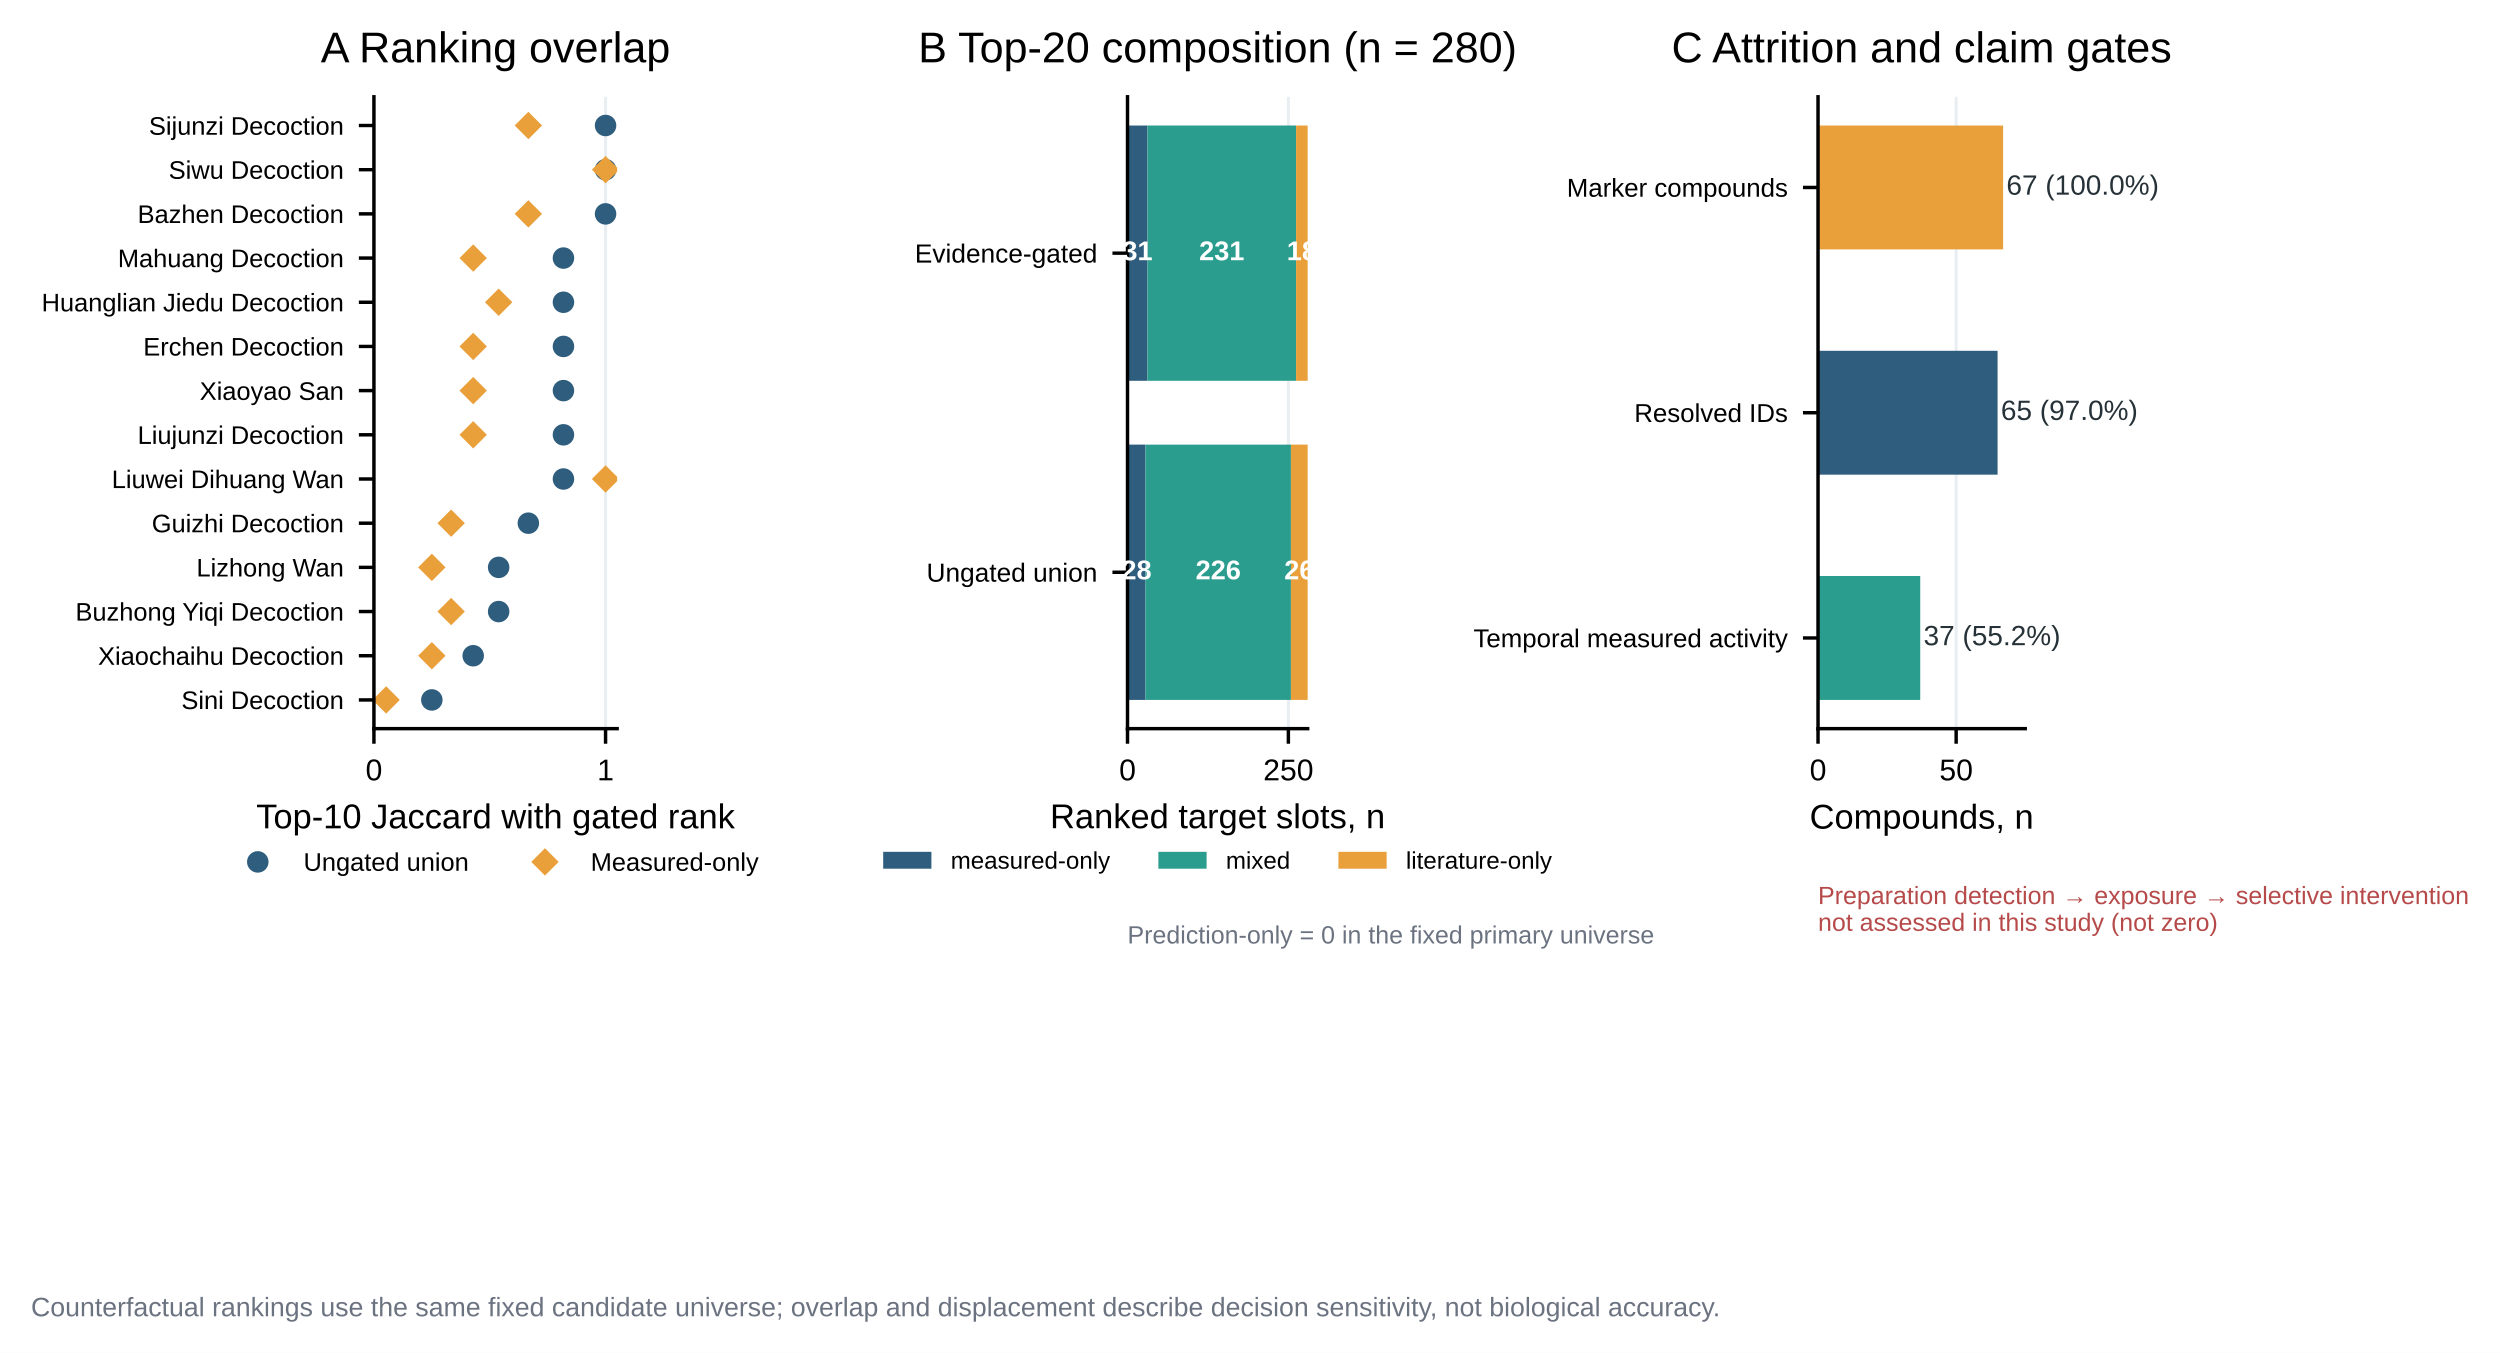
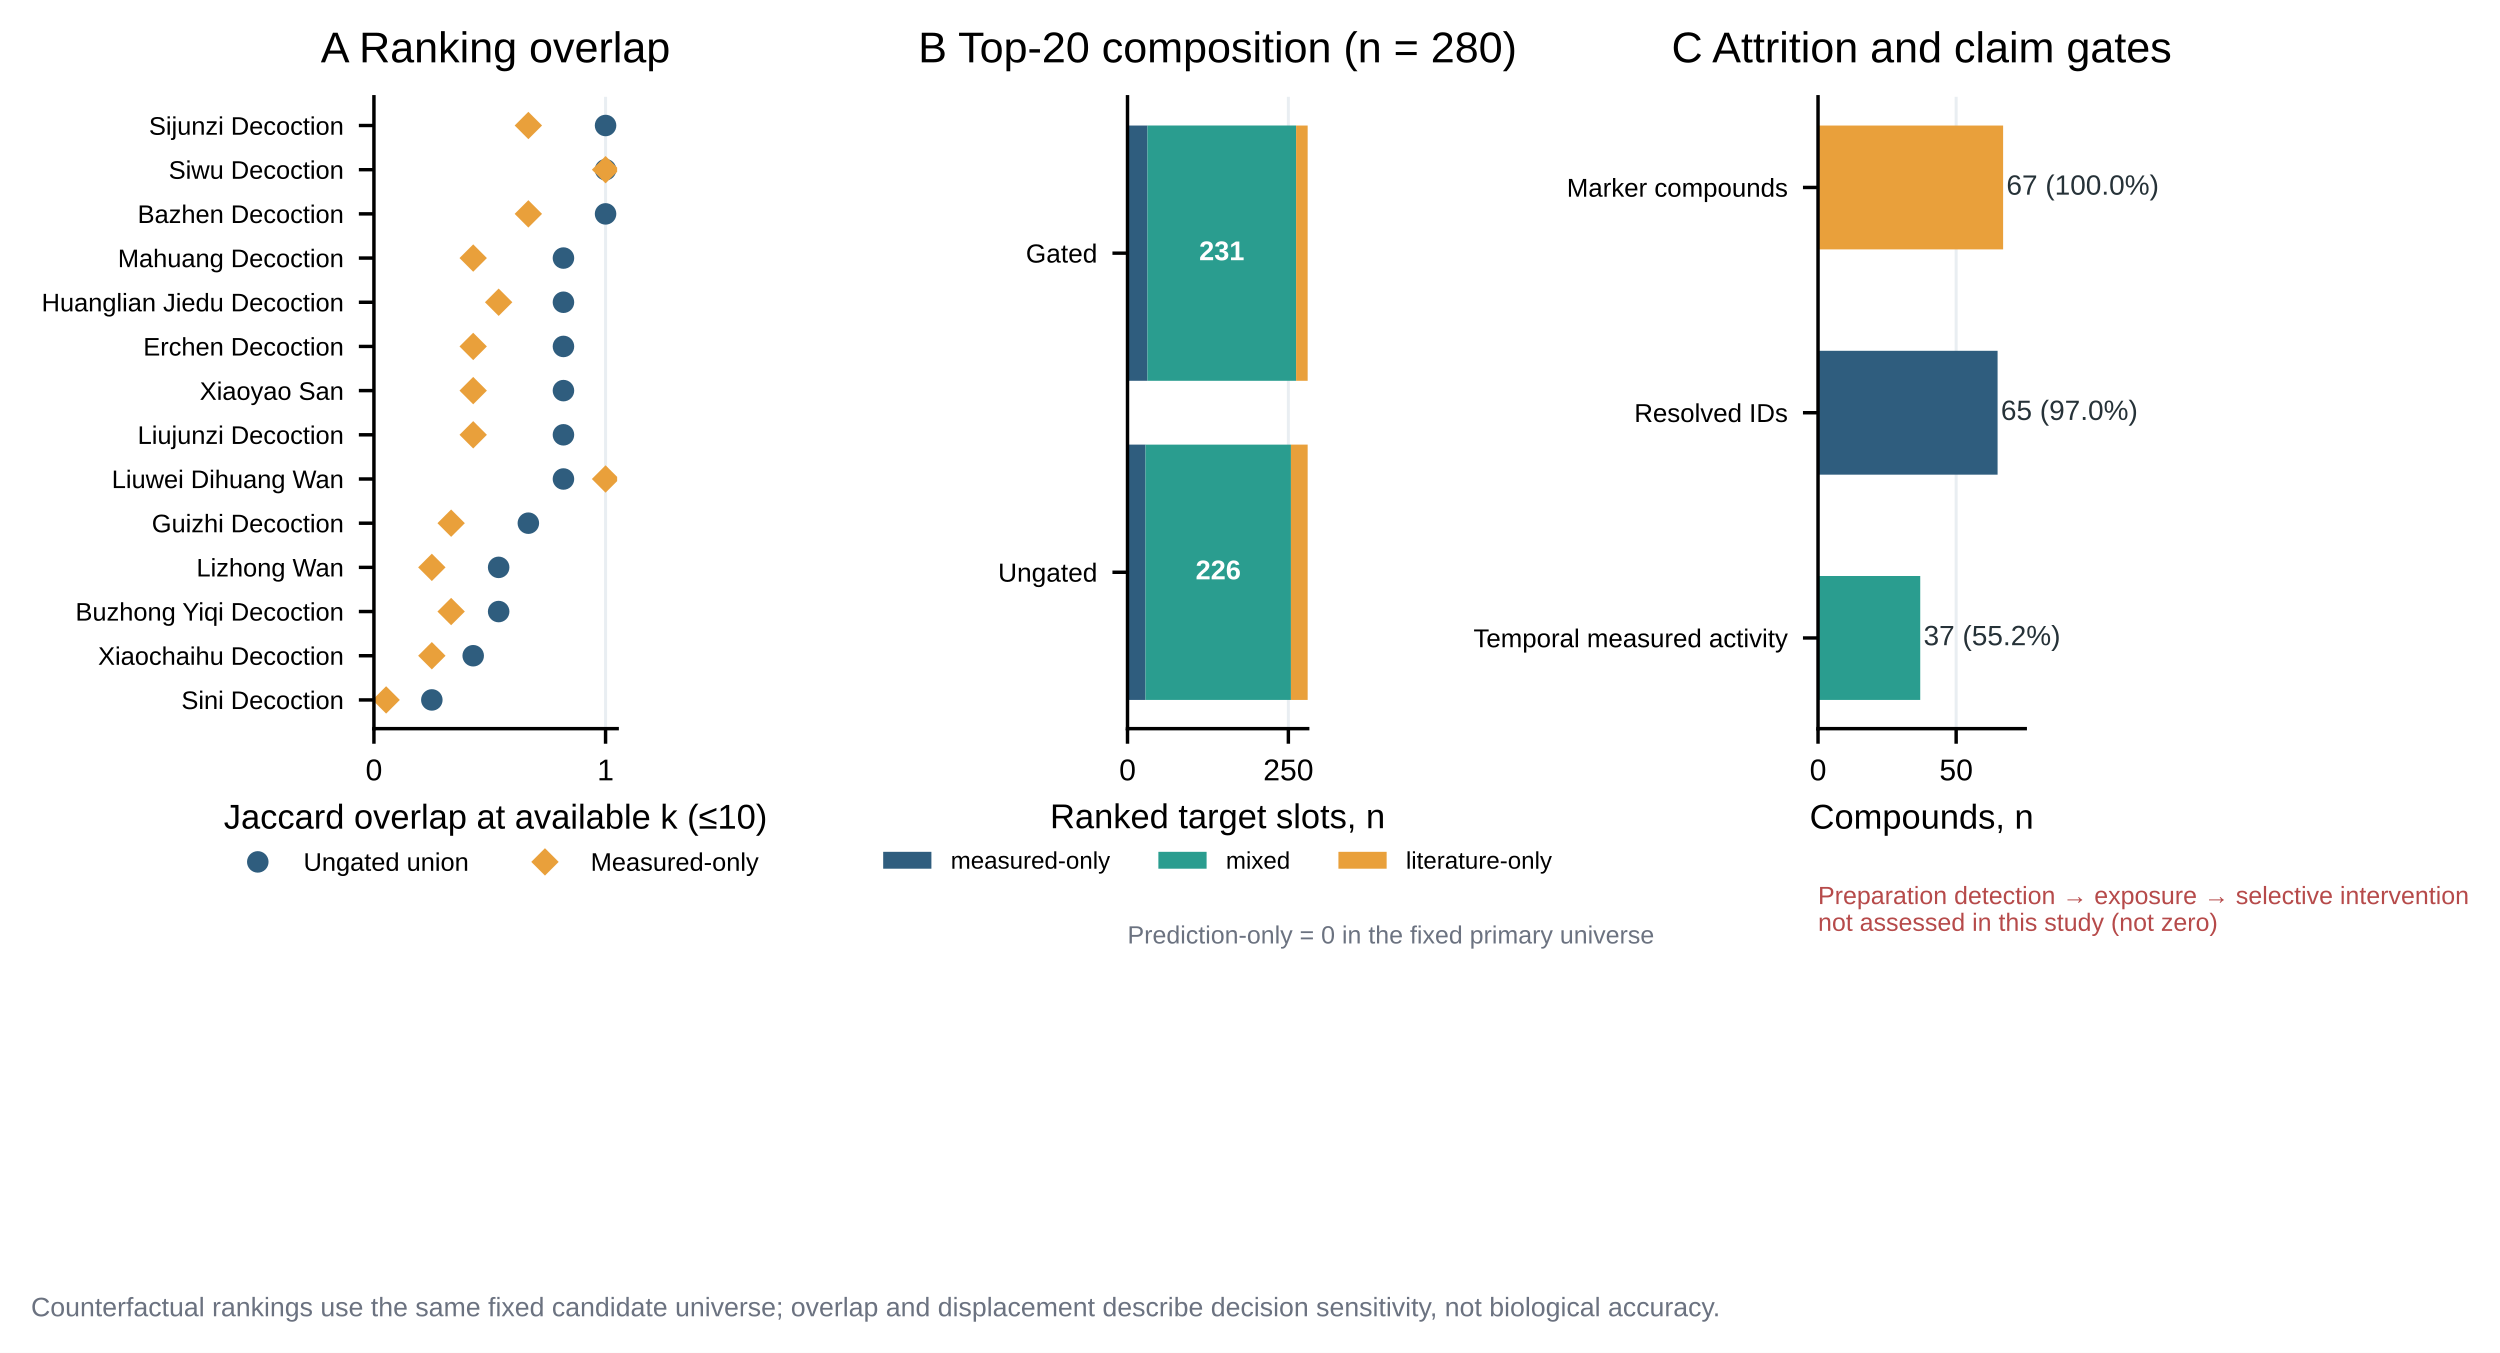
<svg xmlns="http://www.w3.org/2000/svg" xmlns:xlink="http://www.w3.org/1999/xlink" width="580.651pt" height="314.217pt" viewBox="0 0 580.651 314.217" version="1.1">
  <defs>
    <style type="text/css">*{stroke-linejoin: round; stroke-linecap: butt}</style>
  </defs>
  <g id="figure_1">
    <g id="patch_1">
-       <path d="M 0 314.217  L 580.651 314.217  L 580.651 0  L 0 0  z " style="fill: #ffffff" />
+       <path d="M 0 314.217 L 580.651 314.217 L 580.651 0 L 0 0 z " style="fill: #ffffff" />
    </g>
    <g id="axes_1">
      <g id="patch_2">
-         <path d="M 86.848 169.236  L 143.338 169.236  L 143.338 22.48  L 86.848 22.48  z " style="fill: #ffffff" />
+         <path d="M 86.848 169.236 L 143.338 169.236 L 143.338 22.48 L 86.848 22.48 z " style="fill: #ffffff" />
      </g>
      <g id="matplotlib.axis_1">
        <g id="xtick_1">
          <g id="line2d_1">
-             <path d="M 86.848 169.236  L 86.848 22.48  " clip-path="url(#p5b248903c9)" style="fill: none; stroke: #e9eef2; stroke-width: 0.7; stroke-linecap: square" />
+             <path d="M 86.848 169.236 L 86.848 22.48 " clip-path="url(#p806ecdb07c)" style="fill: none; stroke: #e9eef2; stroke-width: 0.7; stroke-linecap: square" />
          </g>
          <g id="line2d_2">
            <defs>
-               <path id="m35694f6e03" d="M 0 0  L 0 3.5  " style="stroke: #000000; stroke-width: 0.8" />
+               <path id="m88789fe634" d="M 0 0 L 0 3.5 " style="stroke: #000000; stroke-width: 0.8" />
            </defs>
            <g>
-               <use xlink:href="#m35694f6e03" x="86.848" y="169.236" style="stroke: #000000; stroke-width: 0.8" />
+               <use xlink:href="#m88789fe634" x="86.848" y="169.236" style="stroke: #000000; stroke-width: 0.8" />
            </g>
          </g>
          <g id="text_1">
            <text style="font: 7px 'Arial'; text-anchor: middle" x="86.848" y="181.246" transform="rotate(-0 86.848 181.2461)">0</text>
          </g>
        </g>
        <g id="xtick_2">
          <g id="line2d_3">
-             <path d="M 140.648 169.236  L 140.648 22.48  " clip-path="url(#p5b248903c9)" style="fill: none; stroke: #e9eef2; stroke-width: 0.7; stroke-linecap: square" />
+             <path d="M 140.648 169.236 L 140.648 22.48 " clip-path="url(#p806ecdb07c)" style="fill: none; stroke: #e9eef2; stroke-width: 0.7; stroke-linecap: square" />
          </g>
          <g id="line2d_4">
            <g>
-               <use xlink:href="#m35694f6e03" x="140.648" y="169.236" style="stroke: #000000; stroke-width: 0.8" />
+               <use xlink:href="#m88789fe634" x="140.648" y="169.236" style="stroke: #000000; stroke-width: 0.8" />
            </g>
          </g>
          <g id="text_2">
            <text style="font: 7px 'Arial'; text-anchor: middle" x="140.648" y="181.246" transform="rotate(-0 140.6482 181.2461)">1</text>
          </g>
        </g>
        <g id="text_3">
-           <text style="font: 8px 'Arial'; text-anchor: middle" x="115.093" y="192.387" transform="rotate(-0 115.0931 192.3873)">Top-10 Jaccard with gated rank</text>
+           <text style="font: 8px 'Arial'; text-anchor: middle" x="115.093" y="192.461" transform="rotate(-0 115.0931 192.4611)">Jaccard overlap at available k (≤10)</text>
        </g>
      </g>
      <g id="matplotlib.axis_2">
        <g id="ytick_1">
          <g id="line2d_5">
            <defs>
-               <path id="m34f0308e83" d="M 0 0  L -3.5 0  " style="stroke: #000000; stroke-width: 0.8" />
+               <path id="m1c97c65d61" d="M 0 0 L -3.5 0 " style="stroke: #000000; stroke-width: 0.8" />
            </defs>
            <g>
-               <use xlink:href="#m34f0308e83" x="86.848" y="162.565" style="stroke: #000000; stroke-width: 0.8" />
+               <use xlink:href="#m1c97c65d61" x="86.848" y="162.565" style="stroke: #000000; stroke-width: 0.8" />
            </g>
          </g>
          <g id="text_4">
            <text style="font: 5.9px 'Arial'; text-anchor: end" x="79.848" y="164.676" transform="rotate(-0 79.848 164.6765)">Sini Decoction</text>
          </g>
        </g>
        <g id="ytick_2">
          <g id="line2d_6">
            <g>
-               <use xlink:href="#m34f0308e83" x="86.848" y="152.302" style="stroke: #000000; stroke-width: 0.8" />
+               <use xlink:href="#m1c97c65d61" x="86.848" y="152.302" style="stroke: #000000; stroke-width: 0.8" />
            </g>
          </g>
          <g id="text_5">
            <text style="font: 5.9px 'Arial'; text-anchor: end" x="79.848" y="154.414" transform="rotate(-0 79.848 154.4138)">Xiaochaihu Decoction</text>
          </g>
        </g>
        <g id="ytick_3">
          <g id="line2d_7">
            <g>
-               <use xlink:href="#m34f0308e83" x="86.848" y="142.04" style="stroke: #000000; stroke-width: 0.8" />
+               <use xlink:href="#m1c97c65d61" x="86.848" y="142.04" style="stroke: #000000; stroke-width: 0.8" />
            </g>
          </g>
          <g id="text_6">
            <text style="font: 5.9px 'Arial'; text-anchor: end" x="79.848" y="144.151" transform="rotate(-0 79.848 144.1511)">Buzhong Yiqi Decoction</text>
          </g>
        </g>
        <g id="ytick_4">
          <g id="line2d_8">
            <g>
-               <use xlink:href="#m34f0308e83" x="86.848" y="131.777" style="stroke: #000000; stroke-width: 0.8" />
+               <use xlink:href="#m1c97c65d61" x="86.848" y="131.777" style="stroke: #000000; stroke-width: 0.8" />
            </g>
          </g>
          <g id="text_7">
            <text style="font: 5.9px 'Arial'; text-anchor: end" x="79.848" y="133.888" transform="rotate(-0 79.848 133.8885)">Lizhong Wan</text>
          </g>
        </g>
        <g id="ytick_5">
          <g id="line2d_9">
            <g>
-               <use xlink:href="#m34f0308e83" x="86.848" y="121.514" style="stroke: #000000; stroke-width: 0.8" />
+               <use xlink:href="#m1c97c65d61" x="86.848" y="121.514" style="stroke: #000000; stroke-width: 0.8" />
            </g>
          </g>
          <g id="text_8">
            <text style="font: 5.9px 'Arial'; text-anchor: end" x="79.848" y="123.626" transform="rotate(-0 79.848 123.6258)">Guizhi Decoction</text>
          </g>
        </g>
        <g id="ytick_6">
          <g id="line2d_10">
            <g>
-               <use xlink:href="#m34f0308e83" x="86.848" y="111.252" style="stroke: #000000; stroke-width: 0.8" />
+               <use xlink:href="#m1c97c65d61" x="86.848" y="111.252" style="stroke: #000000; stroke-width: 0.8" />
            </g>
          </g>
          <g id="text_9">
            <text style="font: 5.9px 'Arial'; text-anchor: end" x="79.848" y="113.363" transform="rotate(-0 79.848 113.3632)">Liuwei Dihuang Wan</text>
          </g>
        </g>
        <g id="ytick_7">
          <g id="line2d_11">
            <g>
-               <use xlink:href="#m34f0308e83" x="86.848" y="100.989" style="stroke: #000000; stroke-width: 0.8" />
+               <use xlink:href="#m1c97c65d61" x="86.848" y="100.989" style="stroke: #000000; stroke-width: 0.8" />
            </g>
          </g>
          <g id="text_10">
            <text style="font: 5.9px 'Arial'; text-anchor: end" x="79.848" y="103.101" transform="rotate(-0 79.848 103.1005)">Liujunzi Decoction</text>
          </g>
        </g>
        <g id="ytick_8">
          <g id="line2d_12">
            <g>
-               <use xlink:href="#m34f0308e83" x="86.848" y="90.726" style="stroke: #000000; stroke-width: 0.8" />
+               <use xlink:href="#m1c97c65d61" x="86.848" y="90.726" style="stroke: #000000; stroke-width: 0.8" />
            </g>
          </g>
          <g id="text_11">
            <text style="font: 5.9px 'Arial'; text-anchor: end" x="79.848" y="92.874" transform="rotate(-0 79.848 92.87384)">Xiaoyao San</text>
          </g>
        </g>
        <g id="ytick_9">
          <g id="line2d_13">
            <g>
-               <use xlink:href="#m34f0308e83" x="86.848" y="80.464" style="stroke: #000000; stroke-width: 0.8" />
+               <use xlink:href="#m1c97c65d61" x="86.848" y="80.464" style="stroke: #000000; stroke-width: 0.8" />
            </g>
          </g>
          <g id="text_12">
            <text style="font: 5.9px 'Arial'; text-anchor: end" x="79.848" y="82.575" transform="rotate(-0 79.848 82.57523)">Erchen Decoction</text>
          </g>
        </g>
        <g id="ytick_10">
          <g id="line2d_14">
            <g>
-               <use xlink:href="#m34f0308e83" x="86.848" y="70.201" style="stroke: #000000; stroke-width: 0.8" />
+               <use xlink:href="#m1c97c65d61" x="86.848" y="70.201" style="stroke: #000000; stroke-width: 0.8" />
            </g>
          </g>
          <g id="text_13">
            <text style="font: 5.9px 'Arial'; text-anchor: end" x="79.848" y="72.313" transform="rotate(-0 79.848 72.31258)">Huanglian Jiedu Decoction</text>
          </g>
        </g>
        <g id="ytick_11">
          <g id="line2d_15">
            <g>
-               <use xlink:href="#m34f0308e83" x="86.848" y="59.938" style="stroke: #000000; stroke-width: 0.8" />
+               <use xlink:href="#m1c97c65d61" x="86.848" y="59.938" style="stroke: #000000; stroke-width: 0.8" />
            </g>
          </g>
          <g id="text_14">
            <text style="font: 5.9px 'Arial'; text-anchor: end" x="79.848" y="62.05" transform="rotate(-0 79.848 62.04993)">Mahuang Decoction</text>
          </g>
        </g>
        <g id="ytick_12">
          <g id="line2d_16">
            <g>
-               <use xlink:href="#m34f0308e83" x="86.848" y="49.676" style="stroke: #000000; stroke-width: 0.8" />
+               <use xlink:href="#m1c97c65d61" x="86.848" y="49.676" style="stroke: #000000; stroke-width: 0.8" />
            </g>
          </g>
          <g id="text_15">
            <text style="font: 5.9px 'Arial'; text-anchor: end" x="79.848" y="51.787" transform="rotate(-0 79.848 51.78727)">Bazhen Decoction</text>
          </g>
        </g>
        <g id="ytick_13">
          <g id="line2d_17">
            <g>
-               <use xlink:href="#m34f0308e83" x="86.848" y="39.413" style="stroke: #000000; stroke-width: 0.8" />
+               <use xlink:href="#m1c97c65d61" x="86.848" y="39.413" style="stroke: #000000; stroke-width: 0.8" />
            </g>
          </g>
          <g id="text_16">
            <text style="font: 5.9px 'Arial'; text-anchor: end" x="79.848" y="41.525" transform="rotate(-0 79.848 41.52462)">Siwu Decoction</text>
          </g>
        </g>
        <g id="ytick_14">
          <g id="line2d_18">
            <g>
-               <use xlink:href="#m34f0308e83" x="86.848" y="29.15" style="stroke: #000000; stroke-width: 0.8" />
+               <use xlink:href="#m1c97c65d61" x="86.848" y="29.15" style="stroke: #000000; stroke-width: 0.8" />
            </g>
          </g>
          <g id="text_17">
            <text style="font: 5.9px 'Arial'; text-anchor: end" x="79.848" y="31.298" transform="rotate(-0 79.848 31.29792)">Sijunzi Decoction</text>
          </g>
        </g>
      </g>
      <g id="line2d_19">
        <defs>
-           <path id="m309796041b" d="M 0 2  C 0.53 2 1.039 1.789 1.414 1.414  C 1.789 1.039 2 0.53 2 0  C 2 -0.53 1.789 -1.039 1.414 -1.414  C 1.039 -1.789 0.53 -2 0 -2  C -0.53 -2 -1.039 -1.789 -1.414 -1.414  C -1.789 -1.039 -2 -0.53 -2 0  C -2 0.53 -1.789 1.039 -1.414 1.414  C -1.039 1.789 -0.53 2 0 2  z " style="stroke: #2f5d7e" />
+           <path id="m7c89759520" d="M 0 2 C 0.53 2 1.039 1.789 1.414 1.414 C 1.789 1.039 2 0.53 2 0 C 2 -0.53 1.789 -1.039 1.414 -1.414 C 1.039 -1.789 0.53 -2 0 -2 C -0.53 -2 -1.039 -1.789 -1.414 -1.414 C -1.789 -1.039 -2 -0.53 -2 0 C -2 0.53 -1.789 1.039 -1.414 1.414 C -1.039 1.789 -0.53 2 0 2 z " style="stroke: #2f5d7e" />
        </defs>
-         <g clip-path="url(#p5b248903c9)">
-           <use xlink:href="#m309796041b" x="100.298" y="162.565" style="fill: #2f5d7e; stroke: #2f5d7e" />
-           <use xlink:href="#m309796041b" x="109.905" y="152.302" style="fill: #2f5d7e; stroke: #2f5d7e" />
-           <use xlink:href="#m309796041b" x="115.817" y="142.04" style="fill: #2f5d7e; stroke: #2f5d7e" />
-           <use xlink:href="#m309796041b" x="115.817" y="131.777" style="fill: #2f5d7e; stroke: #2f5d7e" />
-           <use xlink:href="#m309796041b" x="122.715" y="121.514" style="fill: #2f5d7e; stroke: #2f5d7e" />
-           <use xlink:href="#m309796041b" x="130.866" y="111.252" style="fill: #2f5d7e; stroke: #2f5d7e" />
-           <use xlink:href="#m309796041b" x="130.866" y="100.989" style="fill: #2f5d7e; stroke: #2f5d7e" />
-           <use xlink:href="#m309796041b" x="130.866" y="90.726" style="fill: #2f5d7e; stroke: #2f5d7e" />
-           <use xlink:href="#m309796041b" x="130.866" y="80.464" style="fill: #2f5d7e; stroke: #2f5d7e" />
-           <use xlink:href="#m309796041b" x="130.866" y="70.201" style="fill: #2f5d7e; stroke: #2f5d7e" />
-           <use xlink:href="#m309796041b" x="130.866" y="59.938" style="fill: #2f5d7e; stroke: #2f5d7e" />
-           <use xlink:href="#m309796041b" x="140.648" y="49.676" style="fill: #2f5d7e; stroke: #2f5d7e" />
-           <use xlink:href="#m309796041b" x="140.648" y="39.413" style="fill: #2f5d7e; stroke: #2f5d7e" />
-           <use xlink:href="#m309796041b" x="140.648" y="29.15" style="fill: #2f5d7e; stroke: #2f5d7e" />
+         <g clip-path="url(#p806ecdb07c)">
+           <use xlink:href="#m7c89759520" x="100.298" y="162.565" style="fill: #2f5d7e; stroke: #2f5d7e" />
+           <use xlink:href="#m7c89759520" x="109.905" y="152.302" style="fill: #2f5d7e; stroke: #2f5d7e" />
+           <use xlink:href="#m7c89759520" x="115.817" y="142.04" style="fill: #2f5d7e; stroke: #2f5d7e" />
+           <use xlink:href="#m7c89759520" x="115.817" y="131.777" style="fill: #2f5d7e; stroke: #2f5d7e" />
+           <use xlink:href="#m7c89759520" x="122.715" y="121.514" style="fill: #2f5d7e; stroke: #2f5d7e" />
+           <use xlink:href="#m7c89759520" x="130.866" y="111.252" style="fill: #2f5d7e; stroke: #2f5d7e" />
+           <use xlink:href="#m7c89759520" x="130.866" y="100.989" style="fill: #2f5d7e; stroke: #2f5d7e" />
+           <use xlink:href="#m7c89759520" x="130.866" y="90.726" style="fill: #2f5d7e; stroke: #2f5d7e" />
+           <use xlink:href="#m7c89759520" x="130.866" y="80.464" style="fill: #2f5d7e; stroke: #2f5d7e" />
+           <use xlink:href="#m7c89759520" x="130.866" y="70.201" style="fill: #2f5d7e; stroke: #2f5d7e" />
+           <use xlink:href="#m7c89759520" x="130.866" y="59.938" style="fill: #2f5d7e; stroke: #2f5d7e" />
+           <use xlink:href="#m7c89759520" x="140.648" y="49.676" style="fill: #2f5d7e; stroke: #2f5d7e" />
+           <use xlink:href="#m7c89759520" x="140.648" y="39.413" style="fill: #2f5d7e; stroke: #2f5d7e" />
+           <use xlink:href="#m7c89759520" x="140.648" y="29.15" style="fill: #2f5d7e; stroke: #2f5d7e" />
        </g>
      </g>
      <g id="line2d_20">
        <defs>
-           <path id="m1660d357dc" d="M -0 2.475  L 2.475 0  L 0 -2.475  L -2.475 -0  z " style="stroke: #e9a03b; stroke-linejoin: miter" />
+           <path id="m761eac378d" d="M -0 2.475 L 2.475 0 L 0 -2.475 L -2.475 -0 z " style="stroke: #e9a03b; stroke-linejoin: miter" />
        </defs>
-         <g clip-path="url(#p5b248903c9)">
-           <use xlink:href="#m1660d357dc" x="89.68" y="162.565" style="fill: #e9a03b; stroke: #e9a03b; stroke-linejoin: miter" />
-           <use xlink:href="#m1660d357dc" x="100.298" y="152.302" style="fill: #e9a03b; stroke: #e9a03b; stroke-linejoin: miter" />
-           <use xlink:href="#m1660d357dc" x="104.781" y="142.04" style="fill: #e9a03b; stroke: #e9a03b; stroke-linejoin: miter" />
-           <use xlink:href="#m1660d357dc" x="100.298" y="131.777" style="fill: #e9a03b; stroke: #e9a03b; stroke-linejoin: miter" />
-           <use xlink:href="#m1660d357dc" x="104.781" y="121.514" style="fill: #e9a03b; stroke: #e9a03b; stroke-linejoin: miter" />
-           <use xlink:href="#m1660d357dc" x="140.648" y="111.252" style="fill: #e9a03b; stroke: #e9a03b; stroke-linejoin: miter" />
-           <use xlink:href="#m1660d357dc" x="109.905" y="100.989" style="fill: #e9a03b; stroke: #e9a03b; stroke-linejoin: miter" />
-           <use xlink:href="#m1660d357dc" x="109.905" y="90.726" style="fill: #e9a03b; stroke: #e9a03b; stroke-linejoin: miter" />
-           <use xlink:href="#m1660d357dc" x="109.905" y="80.464" style="fill: #e9a03b; stroke: #e9a03b; stroke-linejoin: miter" />
-           <use xlink:href="#m1660d357dc" x="115.817" y="70.201" style="fill: #e9a03b; stroke: #e9a03b; stroke-linejoin: miter" />
-           <use xlink:href="#m1660d357dc" x="109.905" y="59.938" style="fill: #e9a03b; stroke: #e9a03b; stroke-linejoin: miter" />
-           <use xlink:href="#m1660d357dc" x="122.715" y="49.676" style="fill: #e9a03b; stroke: #e9a03b; stroke-linejoin: miter" />
-           <use xlink:href="#m1660d357dc" x="140.648" y="39.413" style="fill: #e9a03b; stroke: #e9a03b; stroke-linejoin: miter" />
-           <use xlink:href="#m1660d357dc" x="122.715" y="29.15" style="fill: #e9a03b; stroke: #e9a03b; stroke-linejoin: miter" />
+         <g clip-path="url(#p806ecdb07c)">
+           <use xlink:href="#m761eac378d" x="89.68" y="162.565" style="fill: #e9a03b; stroke: #e9a03b; stroke-linejoin: miter" />
+           <use xlink:href="#m761eac378d" x="100.298" y="152.302" style="fill: #e9a03b; stroke: #e9a03b; stroke-linejoin: miter" />
+           <use xlink:href="#m761eac378d" x="104.781" y="142.04" style="fill: #e9a03b; stroke: #e9a03b; stroke-linejoin: miter" />
+           <use xlink:href="#m761eac378d" x="100.298" y="131.777" style="fill: #e9a03b; stroke: #e9a03b; stroke-linejoin: miter" />
+           <use xlink:href="#m761eac378d" x="104.781" y="121.514" style="fill: #e9a03b; stroke: #e9a03b; stroke-linejoin: miter" />
+           <use xlink:href="#m761eac378d" x="140.648" y="111.252" style="fill: #e9a03b; stroke: #e9a03b; stroke-linejoin: miter" />
+           <use xlink:href="#m761eac378d" x="109.905" y="100.989" style="fill: #e9a03b; stroke: #e9a03b; stroke-linejoin: miter" />
+           <use xlink:href="#m761eac378d" x="109.905" y="90.726" style="fill: #e9a03b; stroke: #e9a03b; stroke-linejoin: miter" />
+           <use xlink:href="#m761eac378d" x="109.905" y="80.464" style="fill: #e9a03b; stroke: #e9a03b; stroke-linejoin: miter" />
+           <use xlink:href="#m761eac378d" x="115.817" y="70.201" style="fill: #e9a03b; stroke: #e9a03b; stroke-linejoin: miter" />
+           <use xlink:href="#m761eac378d" x="109.905" y="59.938" style="fill: #e9a03b; stroke: #e9a03b; stroke-linejoin: miter" />
+           <use xlink:href="#m761eac378d" x="122.715" y="49.676" style="fill: #e9a03b; stroke: #e9a03b; stroke-linejoin: miter" />
+           <use xlink:href="#m761eac378d" x="140.648" y="39.413" style="fill: #e9a03b; stroke: #e9a03b; stroke-linejoin: miter" />
+           <use xlink:href="#m761eac378d" x="122.715" y="29.15" style="fill: #e9a03b; stroke: #e9a03b; stroke-linejoin: miter" />
        </g>
      </g>
      <g id="patch_3">
-         <path d="M 86.848 169.236  L 86.848 22.48  " style="fill: none; stroke: #000000; stroke-width: 0.8; stroke-linejoin: miter; stroke-linecap: square" />
+         <path d="M 86.848 169.236 L 86.848 22.48 " style="fill: none; stroke: #000000; stroke-width: 0.8; stroke-linejoin: miter; stroke-linecap: square" />
      </g>
      <g id="patch_4">
-         <path d="M 86.848 169.236  L 143.338 169.236  " style="fill: none; stroke: #000000; stroke-width: 0.8; stroke-linejoin: miter; stroke-linecap: square" />
+         <path d="M 86.848 169.236 L 143.338 169.236 " style="fill: none; stroke: #000000; stroke-width: 0.8; stroke-linejoin: miter; stroke-linecap: square" />
      </g>
      <g id="text_18">
        <text style="font: 10px 'Arial'; text-anchor: middle" x="115.093" y="14.48" transform="rotate(-0 115.0931 14.47969)">A  Ranking overlap</text>
      </g>
      <g id="legend_1">
        <g id="line2d_21">
          <g>
-             <use xlink:href="#m309796041b" x="59.873" y="200.185" style="fill: #2f5d7e; stroke: #2f5d7e" />
+             <use xlink:href="#m7c89759520" x="59.873" y="200.185" style="fill: #2f5d7e; stroke: #2f5d7e" />
          </g>
        </g>
        <g id="text_19">
          <text style="font: 5.9px 'Arial'; text-anchor: start" x="70.493" y="202.25" transform="rotate(-0 70.49328 202.2497)">Ungated union</text>
        </g>
        <g id="line2d_22">
          <g>
-             <use xlink:href="#m1660d357dc" x="126.572" y="200.185" style="fill: #e9a03b; stroke: #e9a03b; stroke-linejoin: miter" />
+             <use xlink:href="#m761eac378d" x="126.572" y="200.185" style="fill: #e9a03b; stroke: #e9a03b; stroke-linejoin: miter" />
          </g>
        </g>
        <g id="text_20">
          <text style="font: 5.9px 'Arial'; text-anchor: start" x="137.192" y="202.25" transform="rotate(-0 137.1919 202.2497)">Measured-only</text>
        </g>
      </g>
    </g>
    <g id="axes_2">
      <g id="patch_5">
-         <path d="M 261.875 169.236  L 303.719 169.236  L 303.719 22.48  L 261.875 22.48  z " style="fill: #ffffff" />
+         <path d="M 261.875 169.236 L 303.719 169.236 L 303.719 22.48 L 261.875 22.48 z " style="fill: #ffffff" />
      </g>
      <g id="matplotlib.axis_3">
        <g id="xtick_3">
          <g id="line2d_23">
-             <path d="M 261.875 169.236  L 261.875 22.48  " clip-path="url(#p7a1b79a372)" style="fill: none; stroke: #e9eef2; stroke-width: 0.7; stroke-linecap: square" />
+             <path d="M 261.875 169.236 L 261.875 22.48 " clip-path="url(#p04d86716c7)" style="fill: none; stroke: #e9eef2; stroke-width: 0.7; stroke-linecap: square" />
          </g>
          <g id="line2d_24">
            <g>
-               <use xlink:href="#m35694f6e03" x="261.875" y="169.236" style="stroke: #000000; stroke-width: 0.8" />
+               <use xlink:href="#m88789fe634" x="261.875" y="169.236" style="stroke: #000000; stroke-width: 0.8" />
            </g>
          </g>
          <g id="text_21">
            <text style="font: 7px 'Arial'; text-anchor: middle" x="261.875" y="181.246" transform="rotate(-0 261.8746 181.2461)">0</text>
          </g>
        </g>
        <g id="xtick_4">
          <g id="line2d_25">
-             <path d="M 299.236 169.236  L 299.236 22.48  " clip-path="url(#p7a1b79a372)" style="fill: none; stroke: #e9eef2; stroke-width: 0.7; stroke-linecap: square" />
+             <path d="M 299.236 169.236 L 299.236 22.48 " clip-path="url(#p04d86716c7)" style="fill: none; stroke: #e9eef2; stroke-width: 0.7; stroke-linecap: square" />
          </g>
          <g id="line2d_26">
            <g>
-               <use xlink:href="#m35694f6e03" x="299.236" y="169.236" style="stroke: #000000; stroke-width: 0.8" />
+               <use xlink:href="#m88789fe634" x="299.236" y="169.236" style="stroke: #000000; stroke-width: 0.8" />
            </g>
          </g>
          <g id="text_22">
            <text style="font: 7px 'Arial'; text-anchor: middle" x="299.236" y="181.246" transform="rotate(-0 299.2359 181.2461)">250</text>
          </g>
        </g>
        <g id="text_23">
          <text style="font: 8px 'Arial'; text-anchor: middle" x="282.797" y="192.364" transform="rotate(-0 282.7969 192.3636)">Ranked target slots, n</text>
        </g>
      </g>
      <g id="matplotlib.axis_4">
        <g id="ytick_15">
          <g id="line2d_27">
            <g>
-               <use xlink:href="#m34f0308e83" x="261.875" y="132.917" style="stroke: #000000; stroke-width: 0.8" />
+               <use xlink:href="#m1c97c65d61" x="261.875" y="132.917" style="stroke: #000000; stroke-width: 0.8" />
            </g>
          </g>
          <g id="text_24">
-             <text style="font: 6.1px 'Arial'; text-anchor: end" x="254.875" y="135.1" transform="rotate(-0 254.8746 135.1004)">Ungated union</text>
+             <text style="font: 6.1px 'Arial'; text-anchor: end" x="254.875" y="135.1" transform="rotate(-0 254.8746 135.1004)">Ungated</text>
          </g>
        </g>
        <g id="ytick_16">
          <g id="line2d_28">
            <g>
-               <use xlink:href="#m34f0308e83" x="261.875" y="58.798" style="stroke: #000000; stroke-width: 0.8" />
+               <use xlink:href="#m1c97c65d61" x="261.875" y="58.798" style="stroke: #000000; stroke-width: 0.8" />
            </g>
          </g>
          <g id="text_25">
-             <text style="font: 6.1px 'Arial'; text-anchor: end" x="254.875" y="60.981" transform="rotate(-0 254.8746 60.98121)">Evidence-gated</text>
+             <text style="font: 6.1px 'Arial'; text-anchor: end" x="254.875" y="60.981" transform="rotate(-0 254.8746 60.98121)">Gated</text>
          </g>
        </g>
      </g>
      <g id="patch_6">
-         <path d="M 261.875 162.565  L 266.059 162.565  L 266.059 103.27  L 261.875 103.27  z " clip-path="url(#p7a1b79a372)" style="fill: #2f5d7e" />
+         <path d="M 261.875 162.565 L 266.059 162.565 L 266.059 103.27 L 261.875 103.27 z " clip-path="url(#p04d86716c7)" style="fill: #2f5d7e" />
      </g>
      <g id="patch_7">
-         <path d="M 261.875 88.446  L 266.507 88.446  L 266.507 29.15  L 261.875 29.15  z " clip-path="url(#p7a1b79a372)" style="fill: #2f5d7e" />
+         <path d="M 261.875 88.446 L 266.507 88.446 L 266.507 29.15 L 261.875 29.15 z " clip-path="url(#p04d86716c7)" style="fill: #2f5d7e" />
      </g>
      <g id="patch_8">
-         <path d="M 266.059 162.565  L 299.834 162.565  L 299.834 103.27  L 266.059 103.27  z " clip-path="url(#p7a1b79a372)" style="fill: #2a9d8f" />
+         <path d="M 266.059 162.565 L 299.834 162.565 L 299.834 103.27 L 266.059 103.27 z " clip-path="url(#p04d86716c7)" style="fill: #2a9d8f" />
      </g>
      <g id="patch_9">
-         <path d="M 266.507 88.446  L 301.029 88.446  L 301.029 29.15  L 266.507 29.15  z " clip-path="url(#p7a1b79a372)" style="fill: #2a9d8f" />
+         <path d="M 266.507 88.446 L 301.029 88.446 L 301.029 29.15 L 266.507 29.15 z " clip-path="url(#p04d86716c7)" style="fill: #2a9d8f" />
      </g>
      <g id="patch_10">
-         <path d="M 299.834 162.565  L 303.719 162.565  L 303.719 103.27  L 299.834 103.27  z " clip-path="url(#p7a1b79a372)" style="fill: #e9a03b" />
+         <path d="M 299.834 162.565 L 303.719 162.565 L 303.719 103.27 L 299.834 103.27 z " clip-path="url(#p04d86716c7)" style="fill: #e9a03b" />
      </g>
      <g id="patch_11">
-         <path d="M 301.029 88.446  L 303.719 88.446  L 303.719 29.15  L 301.029 29.15  z " clip-path="url(#p7a1b79a372)" style="fill: #e9a03b" />
+         <path d="M 301.029 88.446 L 303.719 88.446 L 303.719 29.15 L 301.029 29.15 z " clip-path="url(#p04d86716c7)" style="fill: #e9a03b" />
      </g>
      <g id="patch_12">
-         <path d="M 261.875 169.236  L 261.875 22.48  " style="fill: none; stroke: #000000; stroke-width: 0.8; stroke-linejoin: miter; stroke-linecap: square" />
+         <path d="M 261.875 169.236 L 261.875 22.48 " style="fill: none; stroke: #000000; stroke-width: 0.8; stroke-linejoin: miter; stroke-linecap: square" />
      </g>
      <g id="patch_13">
-         <path d="M 261.875 169.236  L 303.719 169.236  " style="fill: none; stroke: #000000; stroke-width: 0.8; stroke-linejoin: miter; stroke-linecap: square" />
+         <path d="M 261.875 169.236 L 303.719 169.236 " style="fill: none; stroke: #000000; stroke-width: 0.8; stroke-linejoin: miter; stroke-linecap: square" />
      </g>
      <g id="text_26">
-         <text style="fill: #ffffff; font: 700 6.3px 'Arial'; text-anchor: middle" x="263.967" y="134.55" transform="rotate(-0 263.9668 134.5503)">28</text>
+         <text style="fill: #ffffff; font: 700 6.3px 'Arial'; text-anchor: middle" x="282.946" y="134.55" transform="rotate(-0 282.9464 134.5503)">226</text>
      </g>
      <g id="text_27">
-         <text style="fill: #ffffff; font: 700 6.3px 'Arial'; text-anchor: middle" x="264.191" y="60.431" transform="rotate(-0 264.191 60.43115)">31</text>
+         <text style="fill: #ffffff; font: 700 6.3px 'Arial'; text-anchor: middle" x="283.768" y="60.431" transform="rotate(-0 283.7683 60.43115)">231</text>
      </g>
      <g id="text_28">
-         <text style="fill: #ffffff; font: 700 6.3px 'Arial'; text-anchor: middle" x="282.946" y="134.55" transform="rotate(-0 282.9464 134.5503)">226</text>
+         <text style="fill: #6b7280; font: 5.8px 'Arial'; text-anchor: start" x="261.875" y="219.133" transform="rotate(-0 261.8746 219.1326)">Prediction-only = 0 in the fixed primary universe</text>
      </g>
      <g id="text_29">
-         <text style="fill: #ffffff; font: 700 6.3px 'Arial'; text-anchor: middle" x="283.768" y="60.431" transform="rotate(-0 283.7683 60.43115)">231</text>
-       </g>
-       <g id="text_30">
-         <text style="fill: #ffffff; font: 700 6.3px 'Arial'; text-anchor: middle" x="301.776" y="134.55" transform="rotate(-0 301.7764 134.5503)">26</text>
-       </g>
-       <g id="text_31">
-         <text style="fill: #ffffff; font: 700 6.3px 'Arial'; text-anchor: middle" x="302.374" y="60.431" transform="rotate(-0 302.3742 60.43115)">18</text>
-       </g>
-       <g id="text_32">
-         <text style="fill: #6b7280; font: 5.8px 'Arial'; text-anchor: start" x="261.875" y="219.133" transform="rotate(-0 261.8746 219.1326)">Prediction-only = 0 in the fixed primary universe</text>
-       </g>
-       <g id="text_33">
        <text style="font: 10px 'Arial'; text-anchor: middle" x="282.797" y="14.48" transform="rotate(-0 282.7969 14.47969)">B  Top-20 composition (n = 280)</text>
      </g>
      <g id="legend_2">
        <g id="patch_14">
-           <path d="M 205.128 201.765  L 216.328 201.765  L 216.328 197.845  L 205.128 197.845  z " style="fill: #2f5d7e" />
-         </g>
-         <g id="text_34">
+           <path d="M 205.128 201.765 L 216.328 201.765 L 216.328 197.845 L 205.128 197.845 z " style="fill: #2f5d7e" />
+         </g>
+         <g id="text_30">
          <text style="font: 5.6px 'Arial'; text-anchor: start" x="220.808" y="201.765" transform="rotate(-0 220.8084 201.7649)">measured-only</text>
        </g>
        <g id="patch_15">
-           <path d="M 269.045 201.765  L 280.245 201.765  L 280.245 197.845  L 269.045 197.845  z " style="fill: #2a9d8f" />
-         </g>
-         <g id="text_35">
+           <path d="M 269.045 201.765 L 280.245 201.765 L 280.245 197.845 L 269.045 197.845 z " style="fill: #2a9d8f" />
+         </g>
+         <g id="text_31">
          <text style="font: 5.6px 'Arial'; text-anchor: start" x="284.725" y="201.765" transform="rotate(-0 284.7254 201.7649)">mixed</text>
        </g>
        <g id="patch_16">
-           <path d="M 310.863 201.765  L 322.063 201.765  L 322.063 197.845  L 310.863 197.845  z " style="fill: #e9a03b" />
-         </g>
-         <g id="text_36">
+           <path d="M 310.863 201.765 L 322.063 201.765 L 322.063 197.845 L 310.863 197.845 z " style="fill: #e9a03b" />
+         </g>
+         <g id="text_32">
          <text style="font: 5.6px 'Arial'; text-anchor: start" x="326.543" y="201.765" transform="rotate(-0 326.5425 201.7649)">literature-only</text>
        </g>
      </g>
    </g>
    <g id="axes_3">
      <g id="patch_17">
-         <path d="M 422.256 169.236  L 470.377 169.236  L 470.377 22.48  L 422.256 22.48  z " style="fill: #ffffff" />
+         <path d="M 422.256 169.236 L 470.377 169.236 L 470.377 22.48 L 422.256 22.48 z " style="fill: #ffffff" />
      </g>
      <g id="matplotlib.axis_5">
        <g id="xtick_5">
          <g id="line2d_29">
-             <path d="M 422.256 169.236  L 422.256 22.48  " clip-path="url(#p96bc84ccbe)" style="fill: none; stroke: #e9eef2; stroke-width: 0.7; stroke-linecap: square" />
+             <path d="M 422.256 169.236 L 422.256 22.48 " clip-path="url(#p31b3a14cf0)" style="fill: none; stroke: #e9eef2; stroke-width: 0.7; stroke-linecap: square" />
          </g>
          <g id="line2d_30">
            <g>
-               <use xlink:href="#m35694f6e03" x="422.256" y="169.236" style="stroke: #000000; stroke-width: 0.8" />
-             </g>
-           </g>
-           <g id="text_37">
+               <use xlink:href="#m88789fe634" x="422.256" y="169.236" style="stroke: #000000; stroke-width: 0.8" />
+             </g>
+           </g>
+           <g id="text_33">
            <text style="font: 7px 'Arial'; text-anchor: middle" x="422.256" y="181.246" transform="rotate(-0 422.2556 181.2461)">0</text>
          </g>
        </g>
        <g id="xtick_6">
          <g id="line2d_31">
-             <path d="M 454.336 169.236  L 454.336 22.48  " clip-path="url(#p96bc84ccbe)" style="fill: none; stroke: #e9eef2; stroke-width: 0.7; stroke-linecap: square" />
+             <path d="M 454.336 169.236 L 454.336 22.48 " clip-path="url(#p31b3a14cf0)" style="fill: none; stroke: #e9eef2; stroke-width: 0.7; stroke-linecap: square" />
          </g>
          <g id="line2d_32">
            <g>
-               <use xlink:href="#m35694f6e03" x="454.336" y="169.236" style="stroke: #000000; stroke-width: 0.8" />
-             </g>
-           </g>
-           <g id="text_38">
+               <use xlink:href="#m88789fe634" x="454.336" y="169.236" style="stroke: #000000; stroke-width: 0.8" />
+             </g>
+           </g>
+           <g id="text_34">
            <text style="font: 7px 'Arial'; text-anchor: middle" x="454.336" y="181.246" transform="rotate(-0 454.3365 181.2461)">50</text>
          </g>
        </g>
-         <g id="text_39">
+         <g id="text_35">
          <text style="font: 8px 'Arial'; text-anchor: middle" x="446.316" y="192.461" transform="rotate(-0 446.3162 192.4611)">Compounds, n</text>
        </g>
      </g>
      <g id="matplotlib.axis_6">
        <g id="ytick_17">
          <g id="line2d_33">
            <g>
-               <use xlink:href="#m34f0308e83" x="422.256" y="43.538" style="stroke: #000000; stroke-width: 0.8" />
-             </g>
-           </g>
-           <g id="text_40">
+               <use xlink:href="#m1c97c65d61" x="422.256" y="43.538" style="stroke: #000000; stroke-width: 0.8" />
+             </g>
+           </g>
+           <g id="text_36">
            <text style="font: 6px 'Arial'; text-anchor: end" x="415.256" y="45.686" transform="rotate(-0 415.2556 45.68559)">Marker compounds</text>
          </g>
        </g>
        <g id="ytick_18">
          <g id="line2d_34">
            <g>
-               <use xlink:href="#m34f0308e83" x="422.256" y="95.858" style="stroke: #000000; stroke-width: 0.8" />
-             </g>
-           </g>
-           <g id="text_41">
+               <use xlink:href="#m1c97c65d61" x="422.256" y="95.858" style="stroke: #000000; stroke-width: 0.8" />
+             </g>
+           </g>
+           <g id="text_37">
            <text style="font: 6px 'Arial'; text-anchor: end" x="415.256" y="98.005" transform="rotate(-0 415.2556 98.005)">Resolved IDs</text>
          </g>
        </g>
        <g id="ytick_19">
          <g id="line2d_35">
            <g>
-               <use xlink:href="#m34f0308e83" x="422.256" y="148.177" style="stroke: #000000; stroke-width: 0.8" />
-             </g>
-           </g>
-           <g id="text_42">
+               <use xlink:href="#m1c97c65d61" x="422.256" y="148.177" style="stroke: #000000; stroke-width: 0.8" />
+             </g>
+           </g>
+           <g id="text_38">
            <text style="font: 6px 'Arial'; text-anchor: end" x="415.256" y="150.324" transform="rotate(-0 415.2556 150.3244)">Temporal measured activity</text>
          </g>
        </g>
      </g>
      <g id="patch_18">
-         <path d="M 422.256 29.15  L 465.244 29.15  L 465.244 57.926  L 422.256 57.926  z " clip-path="url(#p96bc84ccbe)" style="fill: #e9a03b" />
+         <path d="M 422.256 29.15 L 465.244 29.15 L 465.244 57.926 L 422.256 57.926 z " clip-path="url(#p31b3a14cf0)" style="fill: #e9a03b" />
      </g>
      <g id="patch_19">
-         <path d="M 422.256 81.47  L 463.961 81.47  L 463.961 110.245  L 422.256 110.245  z " clip-path="url(#p96bc84ccbe)" style="fill: #2f5d7e" />
+         <path d="M 422.256 81.47 L 463.961 81.47 L 463.961 110.245 L 422.256 110.245 z " clip-path="url(#p31b3a14cf0)" style="fill: #2f5d7e" />
      </g>
      <g id="patch_20">
-         <path d="M 422.256 133.789  L 445.995 133.789  L 445.995 162.565  L 422.256 162.565  z " clip-path="url(#p96bc84ccbe)" style="fill: #2a9d8f" />
+         <path d="M 422.256 133.789 L 445.995 133.789 L 445.995 162.565 L 422.256 162.565 z " clip-path="url(#p31b3a14cf0)" style="fill: #2a9d8f" />
      </g>
      <g id="patch_21">
-         <path d="M 422.256 169.236  L 422.256 22.48  " style="fill: none; stroke: #000000; stroke-width: 0.8; stroke-linejoin: miter; stroke-linecap: square" />
+         <path d="M 422.256 169.236 L 422.256 22.48 " style="fill: none; stroke: #000000; stroke-width: 0.8; stroke-linejoin: miter; stroke-linecap: square" />
      </g>
      <g id="patch_22">
-         <path d="M 422.256 169.236  L 470.377 169.236  " style="fill: none; stroke: #000000; stroke-width: 0.8; stroke-linejoin: miter; stroke-linecap: square" />
-       </g>
-       <g id="text_43">
+         <path d="M 422.256 169.236 L 470.377 169.236 " style="fill: none; stroke: #000000; stroke-width: 0.8; stroke-linejoin: miter; stroke-linecap: square" />
+       </g>
+       <g id="text_39">
        <text style="fill: #263238; font: 6.5px 'Arial'; text-anchor: start" x="466.014" y="45.22" transform="rotate(-0 466.0139 45.22012)">67 (100.0%)</text>
      </g>
-       <g id="text_44">
+       <g id="text_40">
        <text style="fill: #263238; font: 6.5px 'Arial'; text-anchor: start" x="464.731" y="97.54" transform="rotate(-0 464.7307 97.53953)">65 (97.0%)</text>
      </g>
-       <g id="text_45">
+       <g id="text_41">
        <text style="fill: #263238; font: 6.5px 'Arial'; text-anchor: start" x="446.765" y="149.859" transform="rotate(-0 446.7654 149.8589)">37 (55.2%)</text>
      </g>
-       <g id="text_46">
+       <g id="text_42">
        <text style="fill: #b64a4a; font: 5.8px 'Arial'" transform="translate(422.2556 209.9781)">Preparation detection → exposure → selective intervention</text>
        <text style="fill: #b64a4a; font: 5.8px 'Arial'" transform="translate(422.2556 216.1975)">not assessed in this study (not zero)</text>
      </g>
-       <g id="text_47">
+       <g id="text_43">
        <text style="font: 10px 'Arial'; text-anchor: middle" x="446.316" y="14.48" transform="rotate(-0 446.3162 14.47969)">C  Attrition and claim gates</text>
      </g>
    </g>
-     <g id="text_48">
+     <g id="text_44">
      <text style="fill: #6b7280; font: 6.2px 'Arial'; text-anchor: start" x="7.2" y="305.712" transform="rotate(-0 7.2 305.7125)">Counterfactual rankings use the same fixed candidate universe; overlap and displacement describe decision sensitivity, not biological accuracy.</text>
    </g>
  </g>
  <defs>
-     <clipPath id="p5b248903c9">
+     <clipPath id="p806ecdb07c">
      <rect x="86.848" y="22.48" width="56.49" height="146.756" />
    </clipPath>
-     <clipPath id="p7a1b79a372">
+     <clipPath id="p04d86716c7">
      <rect x="261.875" y="22.48" width="41.845" height="146.756" />
    </clipPath>
-     <clipPath id="p96bc84ccbe">
+     <clipPath id="p31b3a14cf0">
      <rect x="422.256" y="22.48" width="48.121" height="146.756" />
    </clipPath>
  </defs>
</svg>
